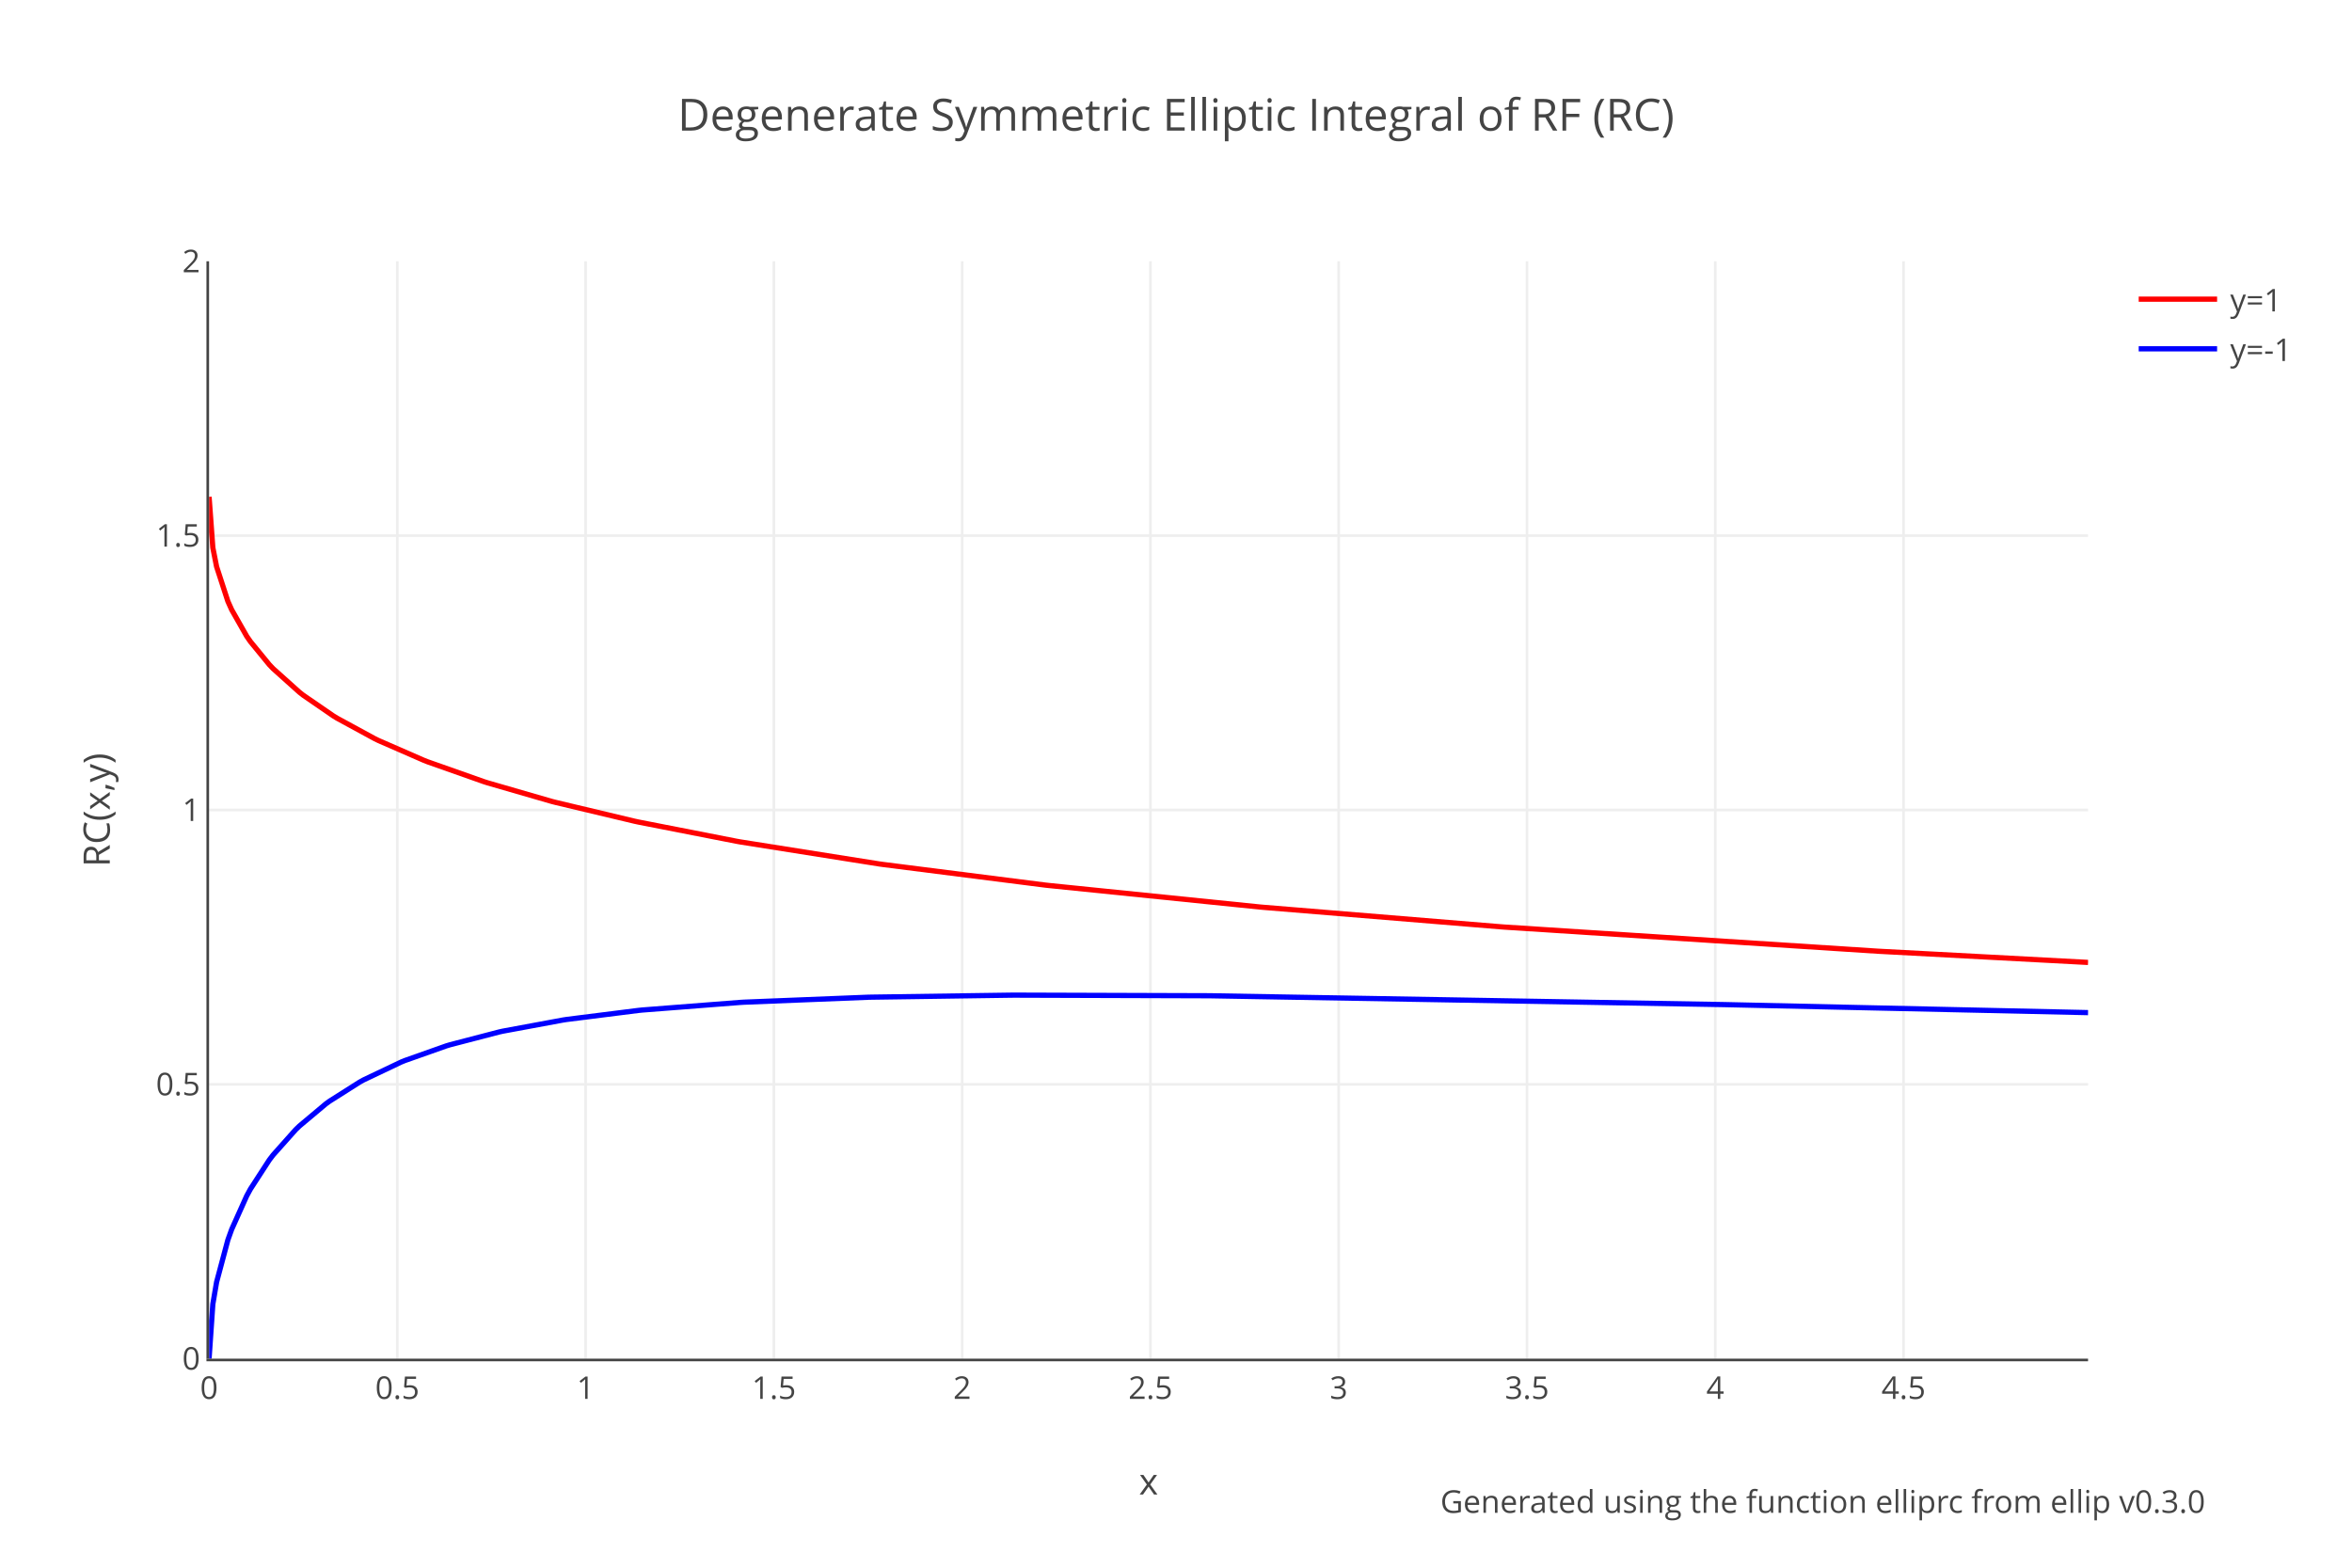
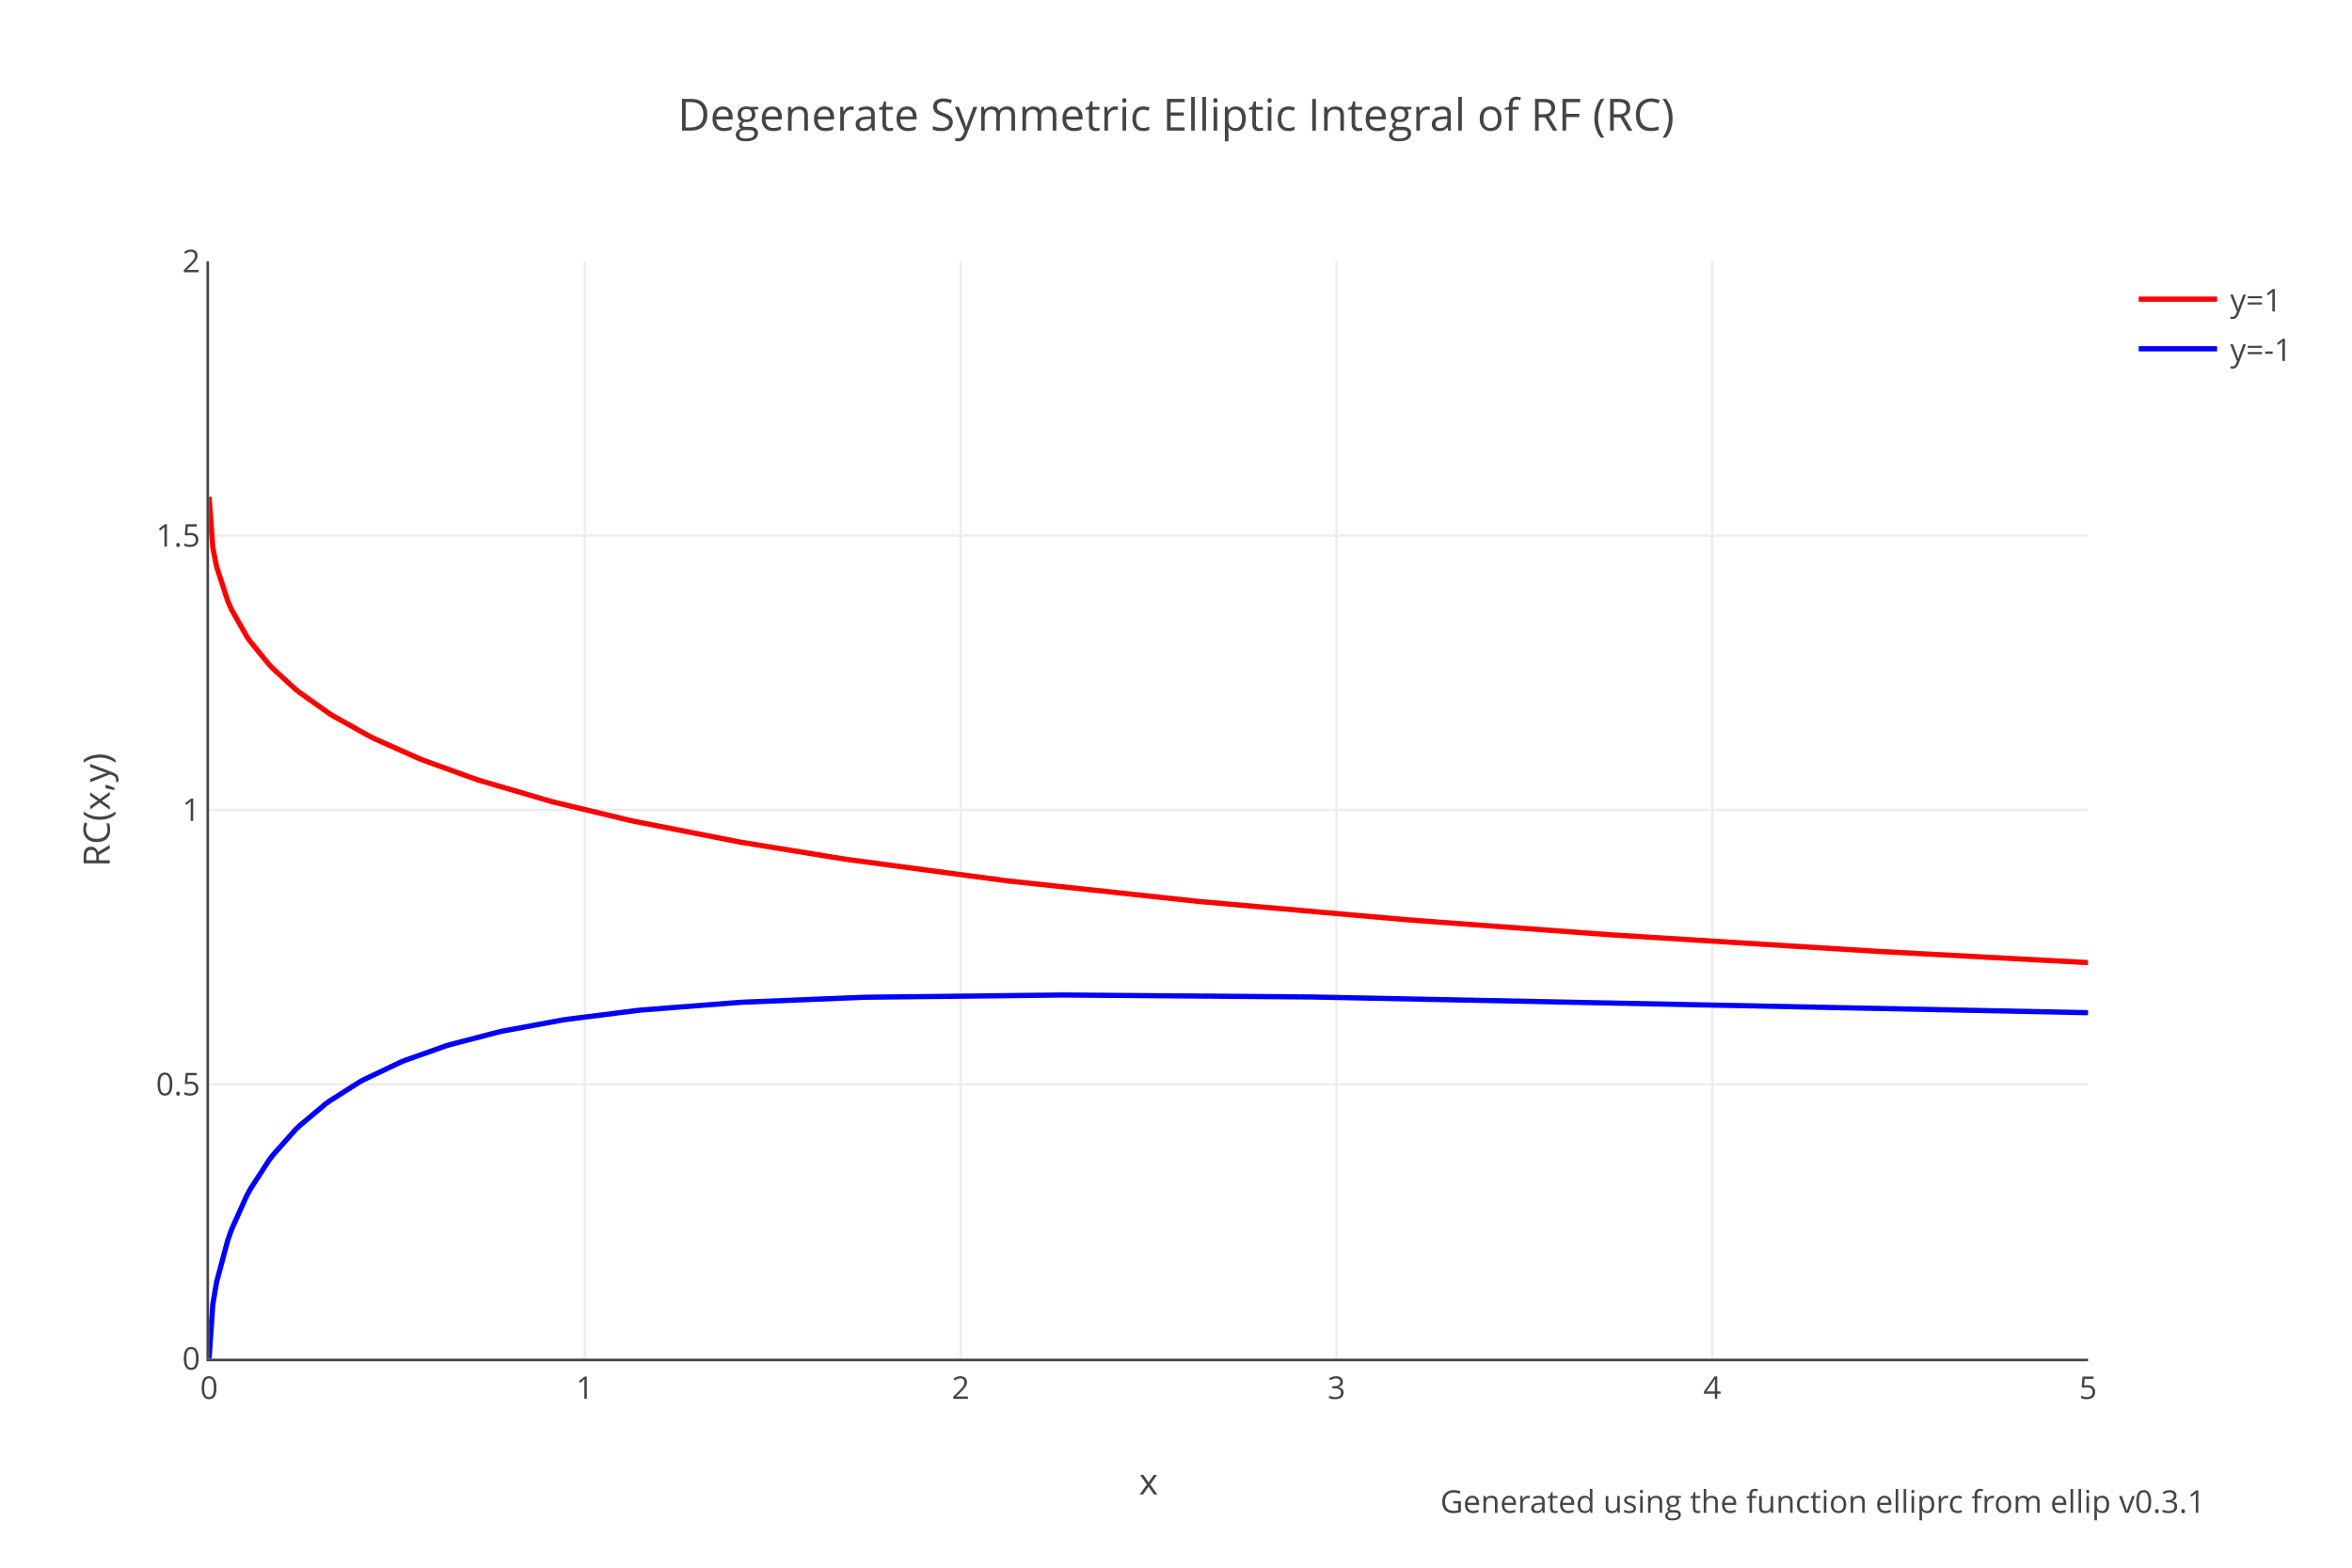
<svg xmlns="http://www.w3.org/2000/svg" xmlns:xlink="http://www.w3.org/1999/xlink" class="main-svg" width="900" height="600" style="" viewBox="0 0 900 600">
  <rect x="0" y="0" width="900" height="600" style="fill: rgb(255, 255, 255); fill-opacity: 1;" />
-   <defs id="defs-c95f7a">
+   <defs id="defs-d85db8">
    <g class="clips">
-       <clipPath id="clipc95f7axyplot" class="plotclip">
+       <clipPath id="clipd85db8xyplot" class="plotclip">
        <rect width="719" height="420" />
      </clipPath>
-       <clipPath class="axesclip" id="clipc95f7ax">
+       <clipPath class="axesclip" id="clipd85db8x">
        <rect x="80" y="0" width="719" height="600" />
      </clipPath>
-       <clipPath class="axesclip" id="clipc95f7ay">
+       <clipPath class="axesclip" id="clipd85db8y">
        <rect x="0" y="100" width="900" height="420" />
      </clipPath>
-       <clipPath class="axesclip" id="clipc95f7axy">
+       <clipPath class="axesclip" id="clipd85db8xy">
        <rect x="80" y="100" width="719" height="420" />
      </clipPath>
    </g>
    <g class="gradients" />
  </defs>
  <g class="bglayer" />
  <g class="layer-below">
    <g class="imagelayer" />
    <g class="shapelayer" />
  </g>
  <g class="cartesianlayer">
    <g class="subplot xy">
      <g class="layer-subplot">
        <g class="shapelayer" />
        <g class="imagelayer" />
      </g>
      <g class="gridlayer">
        <g class="x">
-           <path class="xgrid crisp" transform="translate(152.04,0)" d="M0,100v420" style="stroke: rgb(238, 238, 238); stroke-opacity: 1; stroke-width: 1px;" />
-           <path class="xgrid crisp" transform="translate(224.09,0)" d="M0,100v420" style="stroke: rgb(238, 238, 238); stroke-opacity: 1; stroke-width: 1px;" />
-           <path class="xgrid crisp" transform="translate(296.13,0)" d="M0,100v420" style="stroke: rgb(238, 238, 238); stroke-opacity: 1; stroke-width: 1px;" />
-           <path class="xgrid crisp" transform="translate(368.18,0)" d="M0,100v420" style="stroke: rgb(238, 238, 238); stroke-opacity: 1; stroke-width: 1px;" />
-           <path class="xgrid crisp" transform="translate(440.22,0)" d="M0,100v420" style="stroke: rgb(238, 238, 238); stroke-opacity: 1; stroke-width: 1px;" />
-           <path class="xgrid crisp" transform="translate(512.26,0)" d="M0,100v420" style="stroke: rgb(238, 238, 238); stroke-opacity: 1; stroke-width: 1px;" />
-           <path class="xgrid crisp" transform="translate(584.31,0)" d="M0,100v420" style="stroke: rgb(238, 238, 238); stroke-opacity: 1; stroke-width: 1px;" />
-           <path class="xgrid crisp" transform="translate(656.35,0)" d="M0,100v420" style="stroke: rgb(238, 238, 238); stroke-opacity: 1; stroke-width: 1px;" />
-           <path class="xgrid crisp" transform="translate(728.4,0)" d="M0,100v420" style="stroke: rgb(238, 238, 238); stroke-opacity: 1; stroke-width: 1px;" />
+           <path class="xgrid crisp" transform="translate(223.8,0)" d="M0,100v420" style="stroke: rgb(238, 238, 238); stroke-opacity: 1; stroke-width: 1px;" />
+           <path class="xgrid crisp" transform="translate(367.6,0)" d="M0,100v420" style="stroke: rgb(238, 238, 238); stroke-opacity: 1; stroke-width: 1px;" />
+           <path class="xgrid crisp" transform="translate(511.4,0)" d="M0,100v420" style="stroke: rgb(238, 238, 238); stroke-opacity: 1; stroke-width: 1px;" />
+           <path class="xgrid crisp" transform="translate(655.2,0)" d="M0,100v420" style="stroke: rgb(238, 238, 238); stroke-opacity: 1; stroke-width: 1px;" />
        </g>
        <g class="y">
          <path class="ygrid crisp" transform="translate(0,415)" d="M80,0h719" style="stroke: rgb(238, 238, 238); stroke-opacity: 1; stroke-width: 1px;" />
          <path class="ygrid crisp" transform="translate(0,310)" d="M80,0h719" style="stroke: rgb(238, 238, 238); stroke-opacity: 1; stroke-width: 1px;" />
          <path class="ygrid crisp" transform="translate(0,205)" d="M80,0h719" style="stroke: rgb(238, 238, 238); stroke-opacity: 1; stroke-width: 1px;" />
        </g>
      </g>
      <g class="zerolinelayer" />
      <path class="xlines-below" />
      <path class="ylines-below" />
      <g class="overlines-below" />
      <g class="xaxislayer-below" />
      <g class="yaxislayer-below" />
      <g class="overaxes-below" />
-       <g class="plot" transform="translate(80,100)" clip-path="url('#clipc95f7axyplot')">
+       <g class="plot" transform="translate(80,100)" clip-path="url('#clipd85db8xyplot')">
        <g class="scatterlayer mlayer">
-           <g class="trace scatter trace6bbf13" style="stroke-miterlimit: 2; opacity: 1;">
+           <g class="trace scatter traceefccdd" style="stroke-miterlimit: 2; opacity: 1;">
            <g class="fills" />
            <g class="errorbars" />
            <g class="lines">
-               <path class="js-line" d="M0,90.13L1.44,109.61L2.88,116.88L7.2,130.15L8.65,133.37L14.41,143.51L15.85,145.59L23.05,154.38L24.49,155.89L34.58,164.94L36.02,166.07L47.55,174L48.99,174.88L63.4,182.72L64.84,183.42L82.13,190.97L83.57,191.54L105.18,199.17L106.63,199.63L131.12,206.72L132.56,207.09L162.82,214.3L164.26,214.61L201.72,221.95L203.16,222.21L256.48,230.66L257.92,230.86L319.88,238.74L321.32,238.9L402.01,247.13L403.45,247.26L494.22,254.71L495.66,254.82L638.31,264.04L639.75,264.12L719,268.35" style="vector-effect: non-scaling-stroke; fill: none; stroke: rgb(255, 0, 0); stroke-opacity: 1; stroke-width: 2px; opacity: 1;" />
+               <path class="js-line" d="M0,90.13L1.44,109.61L2.88,116.88L7.19,130.15L8.63,133.37L14.38,143.51L15.82,145.59L23.01,154.38L24.45,155.89L33.07,163.78L34.51,164.94L46.02,173.1L47.45,174L61.83,182.01L63.27,182.72L80.53,190.39L81.97,190.97L102.1,198.24L103.54,198.71L130.86,206.72L132.3,207.09L161.06,213.99L162.49,214.3L202.76,222.21L204.2,222.46L243.02,228.77L244.46,228.98L304.86,237.05L306.29,237.22L378.19,244.96L379.63,245.1L458.72,252.05L460.16,252.16L536.37,257.78L537.81,257.87L638.47,264.12L639.91,264.2L719,268.42" style="vector-effect: non-scaling-stroke; fill: none; stroke: rgb(255, 0, 0); stroke-opacity: 1; stroke-width: 2px; opacity: 1;" />
            </g>
            <g class="points" />
            <g class="text" />
          </g>
-           <g class="trace scatter trace29f6e4" style="stroke-miterlimit: 2; opacity: 1;">
+           <g class="trace scatter trace8a13d2" style="stroke-miterlimit: 2; opacity: 1;">
            <g class="fills" />
            <g class="errorbars" />
            <g class="lines">
-               <path class="js-line" d="M0,420L1.44,399.14L2.88,390.69L7.2,374.55L8.65,370.52L14.41,357.69L15.85,355.05L23.05,343.95L24.49,342.06L33.14,332.35L34.58,330.96L44.67,322.5L46.11,321.45L57.64,314.14L59.08,313.34L73.48,306.49L74.93,305.9L90.78,300.29L92.22,299.86L110.95,294.98L112.39,294.66L135.44,290.39L136.88,290.17L164.26,286.72L165.7,286.57L203.16,283.66L204.61,283.57L252.15,281.67L253.6,281.64L306.91,280.88L308.35,280.87L381.83,281.1L383.27,281.11L579.23,284.48L580.68,284.51L719,287.56" style="vector-effect: non-scaling-stroke; fill: none; stroke: rgb(0, 0, 255); stroke-opacity: 1; stroke-width: 2px; opacity: 1;" />
+               <path class="js-line" d="M0,420L1.44,399.14L2.88,390.69L7.19,374.55L8.63,370.52L14.38,357.69L15.82,355.05L23.01,343.95L24.45,342.06L33.07,332.35L34.51,330.96L44.58,322.5L46.02,321.45L57.52,314.14L58.96,313.34L73.34,306.49L74.78,305.9L90.59,300.29L92.03,299.86L110.73,294.98L112.16,294.66L135.17,290.39L136.61,290.17L163.93,286.72L165.37,286.57L202.76,283.66L204.2,283.57L250.21,281.71L251.65,281.67L326.43,280.82L327.86,280.82L421.33,281.57L422.77,281.59L719,287.59" style="vector-effect: non-scaling-stroke; fill: none; stroke: rgb(0, 0, 255); stroke-opacity: 1; stroke-width: 2px; opacity: 1;" />
            </g>
            <g class="points" />
            <g class="text" />
          </g>
        </g>
      </g>
      <g class="overplot" />
      <path class="xlines-above crisp" d="M79,520.5H799" style="fill: none; stroke-width: 1px; stroke: rgb(68, 68, 68); stroke-opacity: 1;" />
      <path class="ylines-above crisp" d="M79.5,100V520" style="fill: none; stroke-width: 1px; stroke: rgb(68, 68, 68); stroke-opacity: 1;" />
      <g class="overlines-above" />
      <g class="xaxislayer-above">
        <g class="xtick">
          <text text-anchor="middle" x="0" y="535.4" transform="translate(80,0)" style="font-family: 'Open Sans', verdana, arial, sans-serif; font-size: 12px; fill: rgb(68, 68, 68); fill-opacity: 1; white-space: pre;">0</text>
        </g>
        <g class="xtick">
-           <text text-anchor="middle" x="0" y="535.4" transform="translate(152.04,0)" style="font-family: 'Open Sans', verdana, arial, sans-serif; font-size: 12px; fill: rgb(68, 68, 68); fill-opacity: 1; white-space: pre;">0.5</text>
+           <text text-anchor="middle" x="0" y="535.4" transform="translate(223.8,0)" style="font-family: 'Open Sans', verdana, arial, sans-serif; font-size: 12px; fill: rgb(68, 68, 68); fill-opacity: 1; white-space: pre;">1</text>
        </g>
        <g class="xtick">
-           <text text-anchor="middle" x="0" y="535.4" transform="translate(224.09,0)" style="font-family: 'Open Sans', verdana, arial, sans-serif; font-size: 12px; fill: rgb(68, 68, 68); fill-opacity: 1; white-space: pre;">1</text>
+           <text text-anchor="middle" x="0" y="535.4" transform="translate(367.6,0)" style="font-family: 'Open Sans', verdana, arial, sans-serif; font-size: 12px; fill: rgb(68, 68, 68); fill-opacity: 1; white-space: pre;">2</text>
        </g>
        <g class="xtick">
-           <text text-anchor="middle" x="0" y="535.4" transform="translate(296.13,0)" style="font-family: 'Open Sans', verdana, arial, sans-serif; font-size: 12px; fill: rgb(68, 68, 68); fill-opacity: 1; white-space: pre;">1.5</text>
+           <text text-anchor="middle" x="0" y="535.4" transform="translate(511.4,0)" style="font-family: 'Open Sans', verdana, arial, sans-serif; font-size: 12px; fill: rgb(68, 68, 68); fill-opacity: 1; white-space: pre;">3</text>
        </g>
        <g class="xtick">
-           <text text-anchor="middle" x="0" y="535.4" transform="translate(368.18,0)" style="font-family: 'Open Sans', verdana, arial, sans-serif; font-size: 12px; fill: rgb(68, 68, 68); fill-opacity: 1; white-space: pre;">2</text>
+           <text text-anchor="middle" x="0" y="535.4" transform="translate(655.2,0)" style="font-family: 'Open Sans', verdana, arial, sans-serif; font-size: 12px; fill: rgb(68, 68, 68); fill-opacity: 1; white-space: pre;">4</text>
        </g>
        <g class="xtick">
-           <text text-anchor="middle" x="0" y="535.4" transform="translate(440.22,0)" style="font-family: 'Open Sans', verdana, arial, sans-serif; font-size: 12px; fill: rgb(68, 68, 68); fill-opacity: 1; white-space: pre;">2.5</text>
-         </g>
-         <g class="xtick">
-           <text text-anchor="middle" x="0" y="535.4" transform="translate(512.26,0)" style="font-family: 'Open Sans', verdana, arial, sans-serif; font-size: 12px; fill: rgb(68, 68, 68); fill-opacity: 1; white-space: pre;">3</text>
-         </g>
-         <g class="xtick">
-           <text text-anchor="middle" x="0" y="535.4" transform="translate(584.31,0)" style="font-family: 'Open Sans', verdana, arial, sans-serif; font-size: 12px; fill: rgb(68, 68, 68); fill-opacity: 1; white-space: pre;">3.5</text>
-         </g>
-         <g class="xtick">
-           <text text-anchor="middle" x="0" y="535.4" transform="translate(656.35,0)" style="font-family: 'Open Sans', verdana, arial, sans-serif; font-size: 12px; fill: rgb(68, 68, 68); fill-opacity: 1; white-space: pre;">4</text>
-         </g>
-         <g class="xtick">
-           <text text-anchor="middle" x="0" y="535.4" transform="translate(728.4,0)" style="font-family: 'Open Sans', verdana, arial, sans-serif; font-size: 12px; fill: rgb(68, 68, 68); fill-opacity: 1; white-space: pre;">4.5</text>
+           <text text-anchor="middle" x="0" y="535.4" transform="translate(799,0)" style="font-family: 'Open Sans', verdana, arial, sans-serif; font-size: 12px; fill: rgb(68, 68, 68); fill-opacity: 1; white-space: pre;">5</text>
        </g>
      </g>
      <g class="yaxislayer-above">
        <g class="ytick">
          <text text-anchor="end" x="76.6" y="4.2" transform="translate(0,520)" style="font-family: 'Open Sans', verdana, arial, sans-serif; font-size: 12px; fill: rgb(68, 68, 68); fill-opacity: 1; white-space: pre;">0</text>
        </g>
        <g class="ytick">
          <text text-anchor="end" x="76.6" y="4.2" transform="translate(0,415)" style="font-family: 'Open Sans', verdana, arial, sans-serif; font-size: 12px; fill: rgb(68, 68, 68); fill-opacity: 1; white-space: pre;">0.5</text>
        </g>
        <g class="ytick">
          <text text-anchor="end" x="76.6" y="4.2" transform="translate(0,310)" style="font-family: 'Open Sans', verdana, arial, sans-serif; font-size: 12px; fill: rgb(68, 68, 68); fill-opacity: 1; white-space: pre;">1</text>
        </g>
        <g class="ytick">
          <text text-anchor="end" x="76.6" y="4.2" transform="translate(0,205)" style="font-family: 'Open Sans', verdana, arial, sans-serif; font-size: 12px; fill: rgb(68, 68, 68); fill-opacity: 1; white-space: pre;">1.5</text>
        </g>
        <g class="ytick">
          <text text-anchor="end" x="76.6" y="4.2" transform="translate(0,100)" style="font-family: 'Open Sans', verdana, arial, sans-serif; font-size: 12px; fill: rgb(68, 68, 68); fill-opacity: 1; white-space: pre;">2</text>
        </g>
      </g>
      <g class="overaxes-above" />
    </g>
  </g>
  <g class="polarlayer" />
  <g class="ternarylayer" />
  <g class="geolayer" />
  <g class="funnelarealayer" />
  <g class="pielayer" />
  <g class="treemaplayer" />
  <g class="sunburstlayer" />
  <g class="glimages" />
-   <defs id="topdefs-c95f7a">
+   <defs id="topdefs-d85db8">
    <g class="clips" />
-     <clipPath id="legendc95f7a">
+     <clipPath id="legendd85db8">
      <rect width="75" height="48" x="0" y="0" />
    </clipPath>
  </defs>
  <g class="layer-above">
    <g class="imagelayer" />
    <g class="shapelayer" />
  </g>
  <g class="infolayer">
    <g class="legend" pointer-events="all" transform="translate(813.38,100)">
      <rect class="bg" shape-rendering="crispEdges" style="stroke: rgb(68, 68, 68); stroke-opacity: 1; fill: rgb(255, 255, 255); fill-opacity: 1; stroke-width: 0px;" width="75" height="48" x="0" y="0" />
-       <g class="scrollbox" transform="" clip-path="url('#legendc95f7a')">
+       <g class="scrollbox" transform="" clip-path="url('#legendd85db8')">
        <g class="groups">
          <g class="traces" transform="translate(0,14.5)" style="opacity: 1;">
            <text class="legendtext" text-anchor="start" x="40" y="4.68" style="font-family: 'Open Sans', verdana, arial, sans-serif; font-size: 12px; fill: rgb(68, 68, 68); fill-opacity: 1; white-space: pre;">y=1</text>
            <g class="layers" style="opacity: 1;">
              <g class="legendfill" />
              <g class="legendlines">
                <path class="js-line" d="M5,0h30" style="fill: none; stroke: rgb(255, 0, 0); stroke-opacity: 1; stroke-width: 2px;" />
              </g>
              <g class="legendsymbols">
                <g class="legendpoints" />
              </g>
            </g>
            <rect class="legendtoggle" x="0" y="-9.5" width="70" height="19" style="fill: rgb(0, 0, 0); fill-opacity: 0;" />
          </g>
          <g class="traces" transform="translate(0,33.5)" style="opacity: 1;">
            <text class="legendtext" text-anchor="start" x="40" y="4.68" style="font-family: 'Open Sans', verdana, arial, sans-serif; font-size: 12px; fill: rgb(68, 68, 68); fill-opacity: 1; white-space: pre;">y=-1</text>
            <g class="layers" style="opacity: 1;">
              <g class="legendfill" />
              <g class="legendlines">
                <path class="js-line" d="M5,0h30" style="fill: none; stroke: rgb(0, 0, 255); stroke-opacity: 1; stroke-width: 2px;" />
              </g>
              <g class="legendsymbols">
                <g class="legendpoints" />
              </g>
            </g>
            <rect class="legendtoggle" x="0" y="-9.5" width="70" height="19" style="fill: rgb(0, 0, 0); fill-opacity: 0;" />
          </g>
        </g>
      </g>
      <rect class="scrollbar" rx="20" ry="3" width="0" height="0" style="fill: rgb(128, 139, 164); fill-opacity: 1;" x="0" y="0" />
    </g>
    <g class="g-gtitle">
      <text class="gtitle" x="450" y="50" text-anchor="middle" dy="0em" style="font-family: 'Open Sans', verdana, arial, sans-serif; font-size: 17px; fill: rgb(68, 68, 68); opacity: 1; font-weight: normal; white-space: pre;">Degenerate Symmetric Elliptic Integral of RF (RC)</text>
    </g>
    <g class="g-xtitle">
      <text class="xtitle" x="439.5" y="572" text-anchor="middle" style="font-family: 'Open Sans', verdana, arial, sans-serif; font-size: 14px; fill: rgb(68, 68, 68); opacity: 1; font-weight: normal; white-space: pre;">x</text>
    </g>
    <g class="g-ytitle">
      <text class="ytitle" transform="rotate(-90,42,310)" x="42" y="310" text-anchor="middle" style="font-family: 'Open Sans', verdana, arial, sans-serif; font-size: 14px; fill: rgb(68, 68, 68); opacity: 1; font-weight: normal; white-space: pre;">RC(x,y)</text>
    </g>
    <g class="annotation" data-index="0" style="opacity: 1;">
      <g class="annotation-text-g" transform="rotate(0,697.02,574)">
        <g class="cursor-pointer" transform="translate(538,565)">
          <rect class="bg" x="0.5" y="0.5" width="318" height="17" style="stroke-width: 1px; stroke: rgb(0, 0, 0); stroke-opacity: 0; fill: rgb(0, 0, 0); fill-opacity: 0;" />
-           <text class="annotation-text" text-anchor="middle" x="159.5" y="14" style="font-family: 'Open Sans', verdana, arial, sans-serif; font-size: 12px; fill: rgb(68, 68, 68); fill-opacity: 1; white-space: pre; pointer-events: all;">Generated using the function <a xlink:show="new" target="_blank" xlink:href="https://docs.rs/ellip/latest/ellip/carlson/fn.elliprc.html" style="cursor:pointer">elliprc</a> from <a xlink:show="new" target="_blank" xlink:href="https://crates.io/crates/ellip" style="cursor:pointer">ellip</a> v0.3.0</text>
+           <text class="annotation-text" text-anchor="middle" x="159.5" y="14" style="font-family: 'Open Sans', verdana, arial, sans-serif; font-size: 12px; fill: rgb(68, 68, 68); fill-opacity: 1; white-space: pre; pointer-events: all;">Generated using the function <a xlink:show="new" target="_blank" xlink:href="https://docs.rs/ellip/latest/ellip/carlson/fn.elliprc.html" style="cursor:pointer">elliprc</a> from <a xlink:show="new" target="_blank" xlink:href="https://crates.io/crates/ellip" style="cursor:pointer">ellip</a> v0.3.1</text>
        </g>
      </g>
    </g>
  </g>
</svg>
